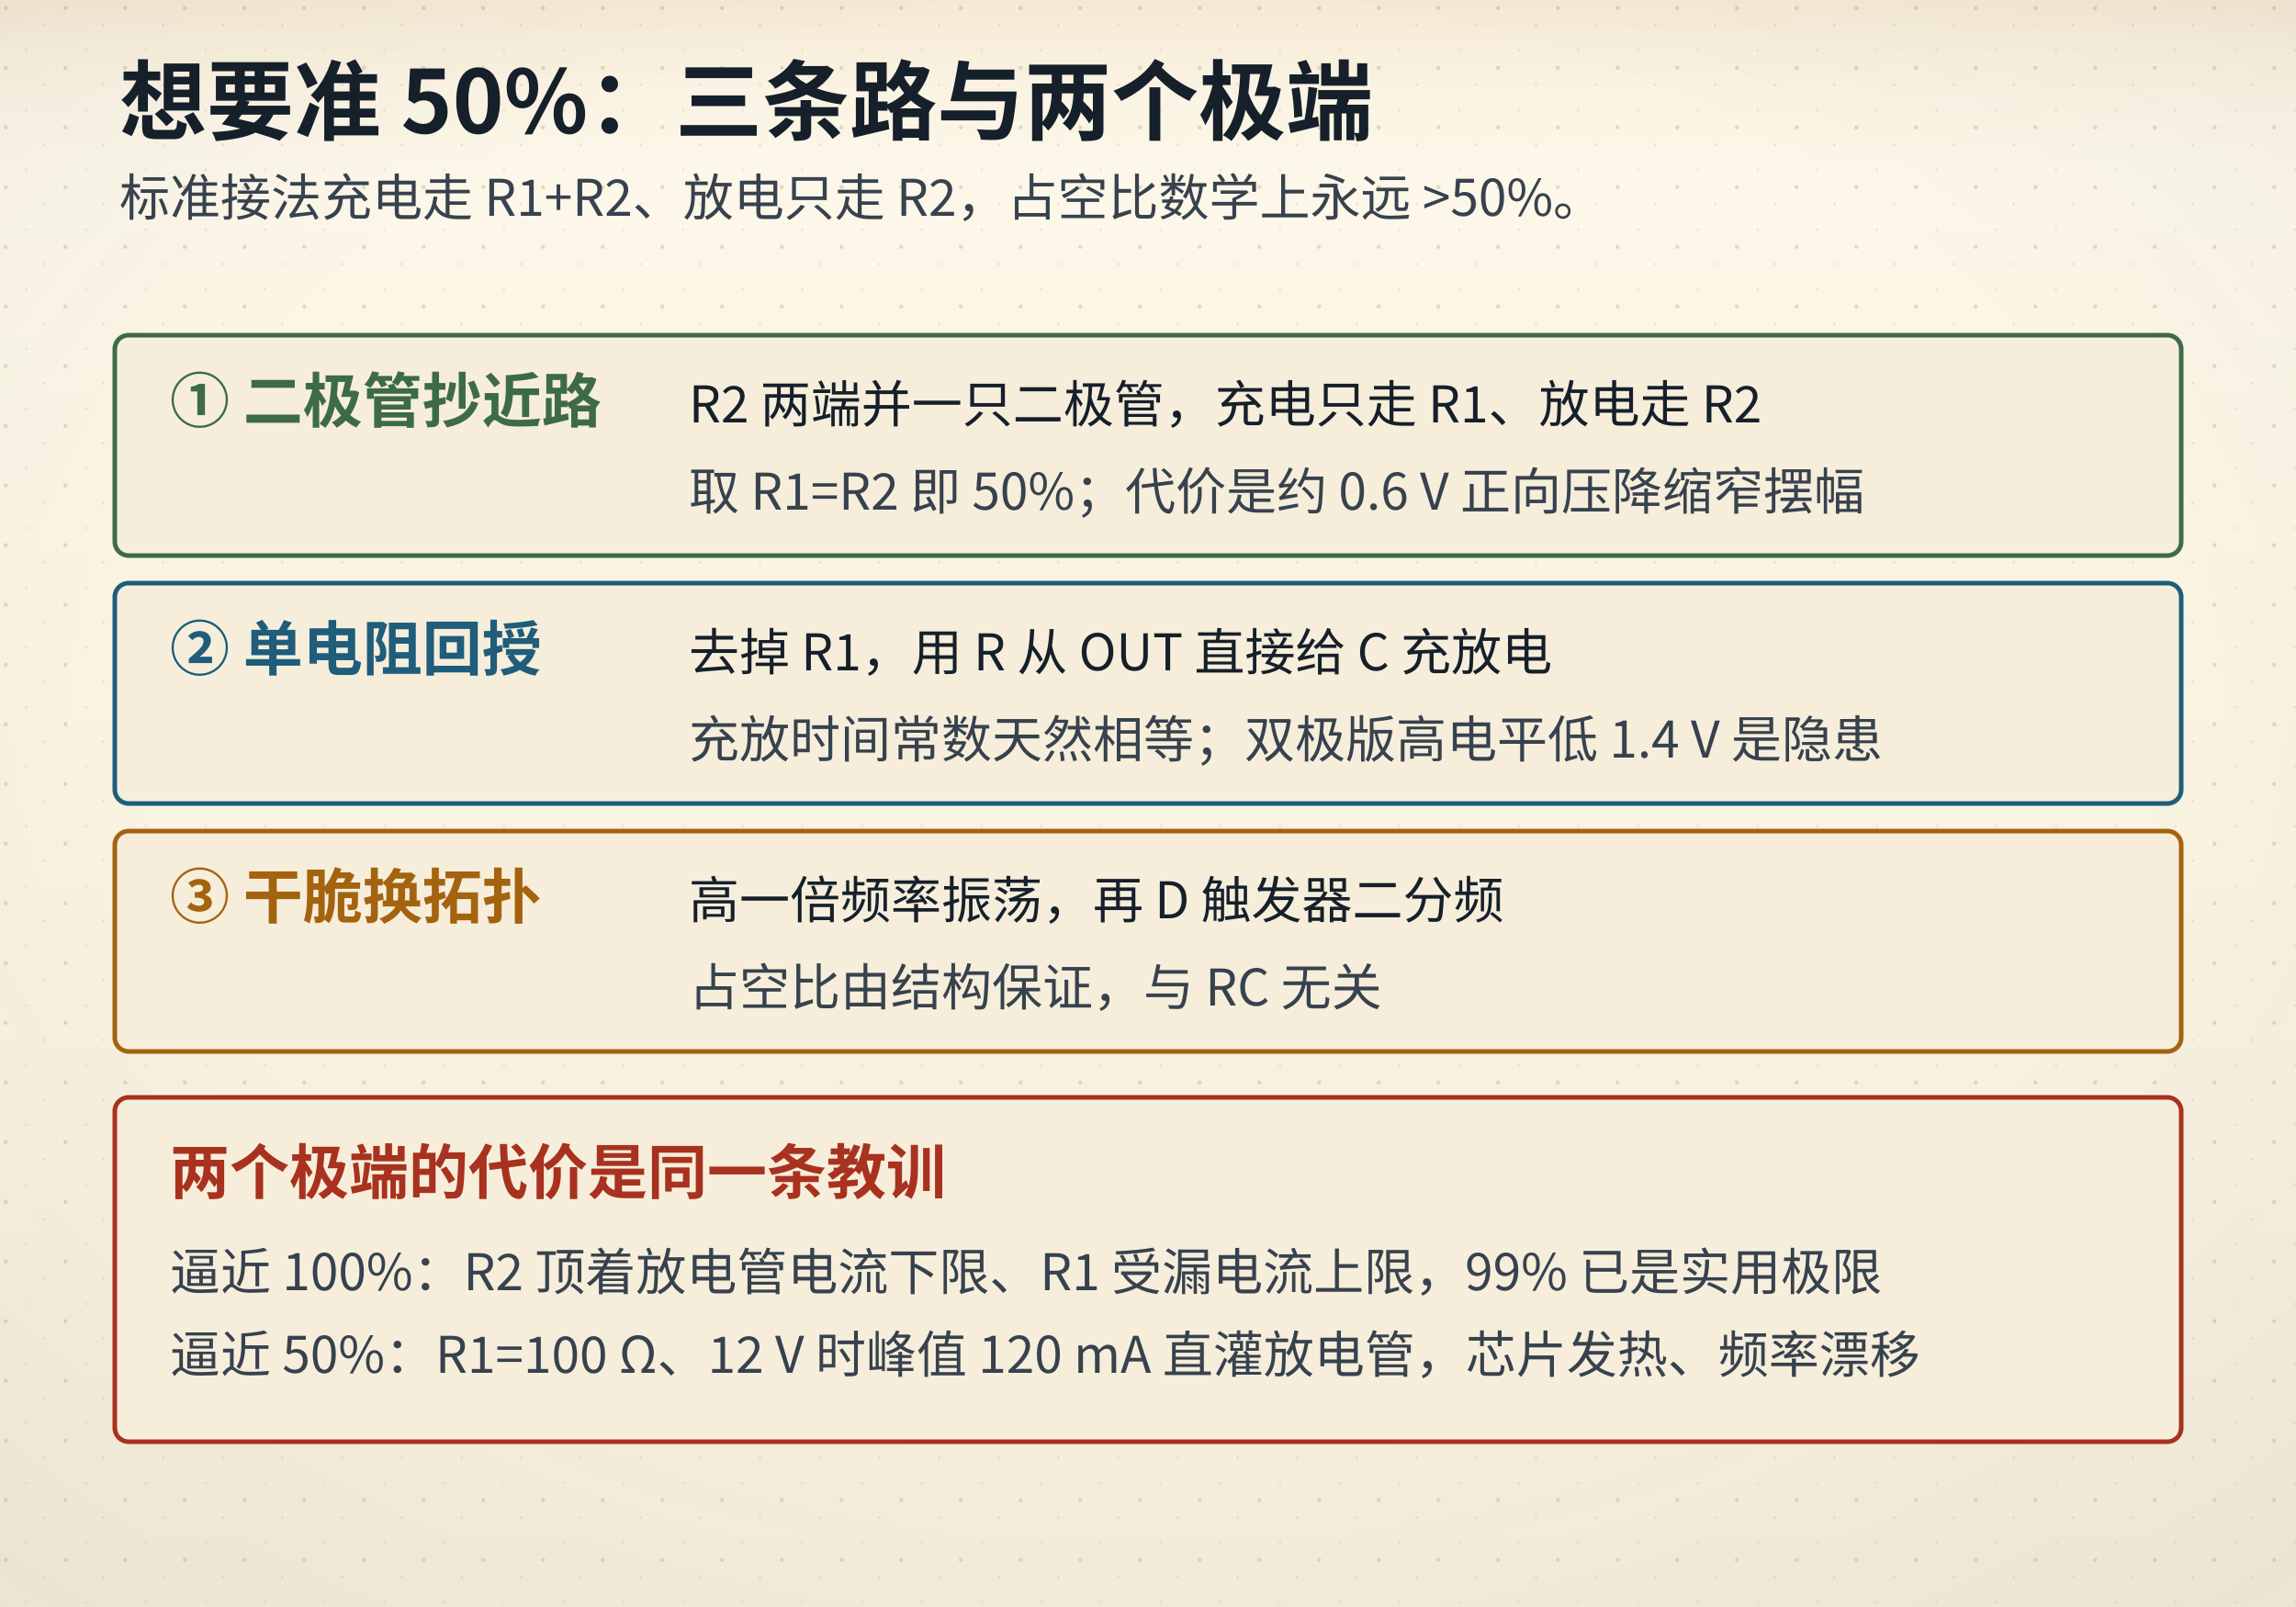
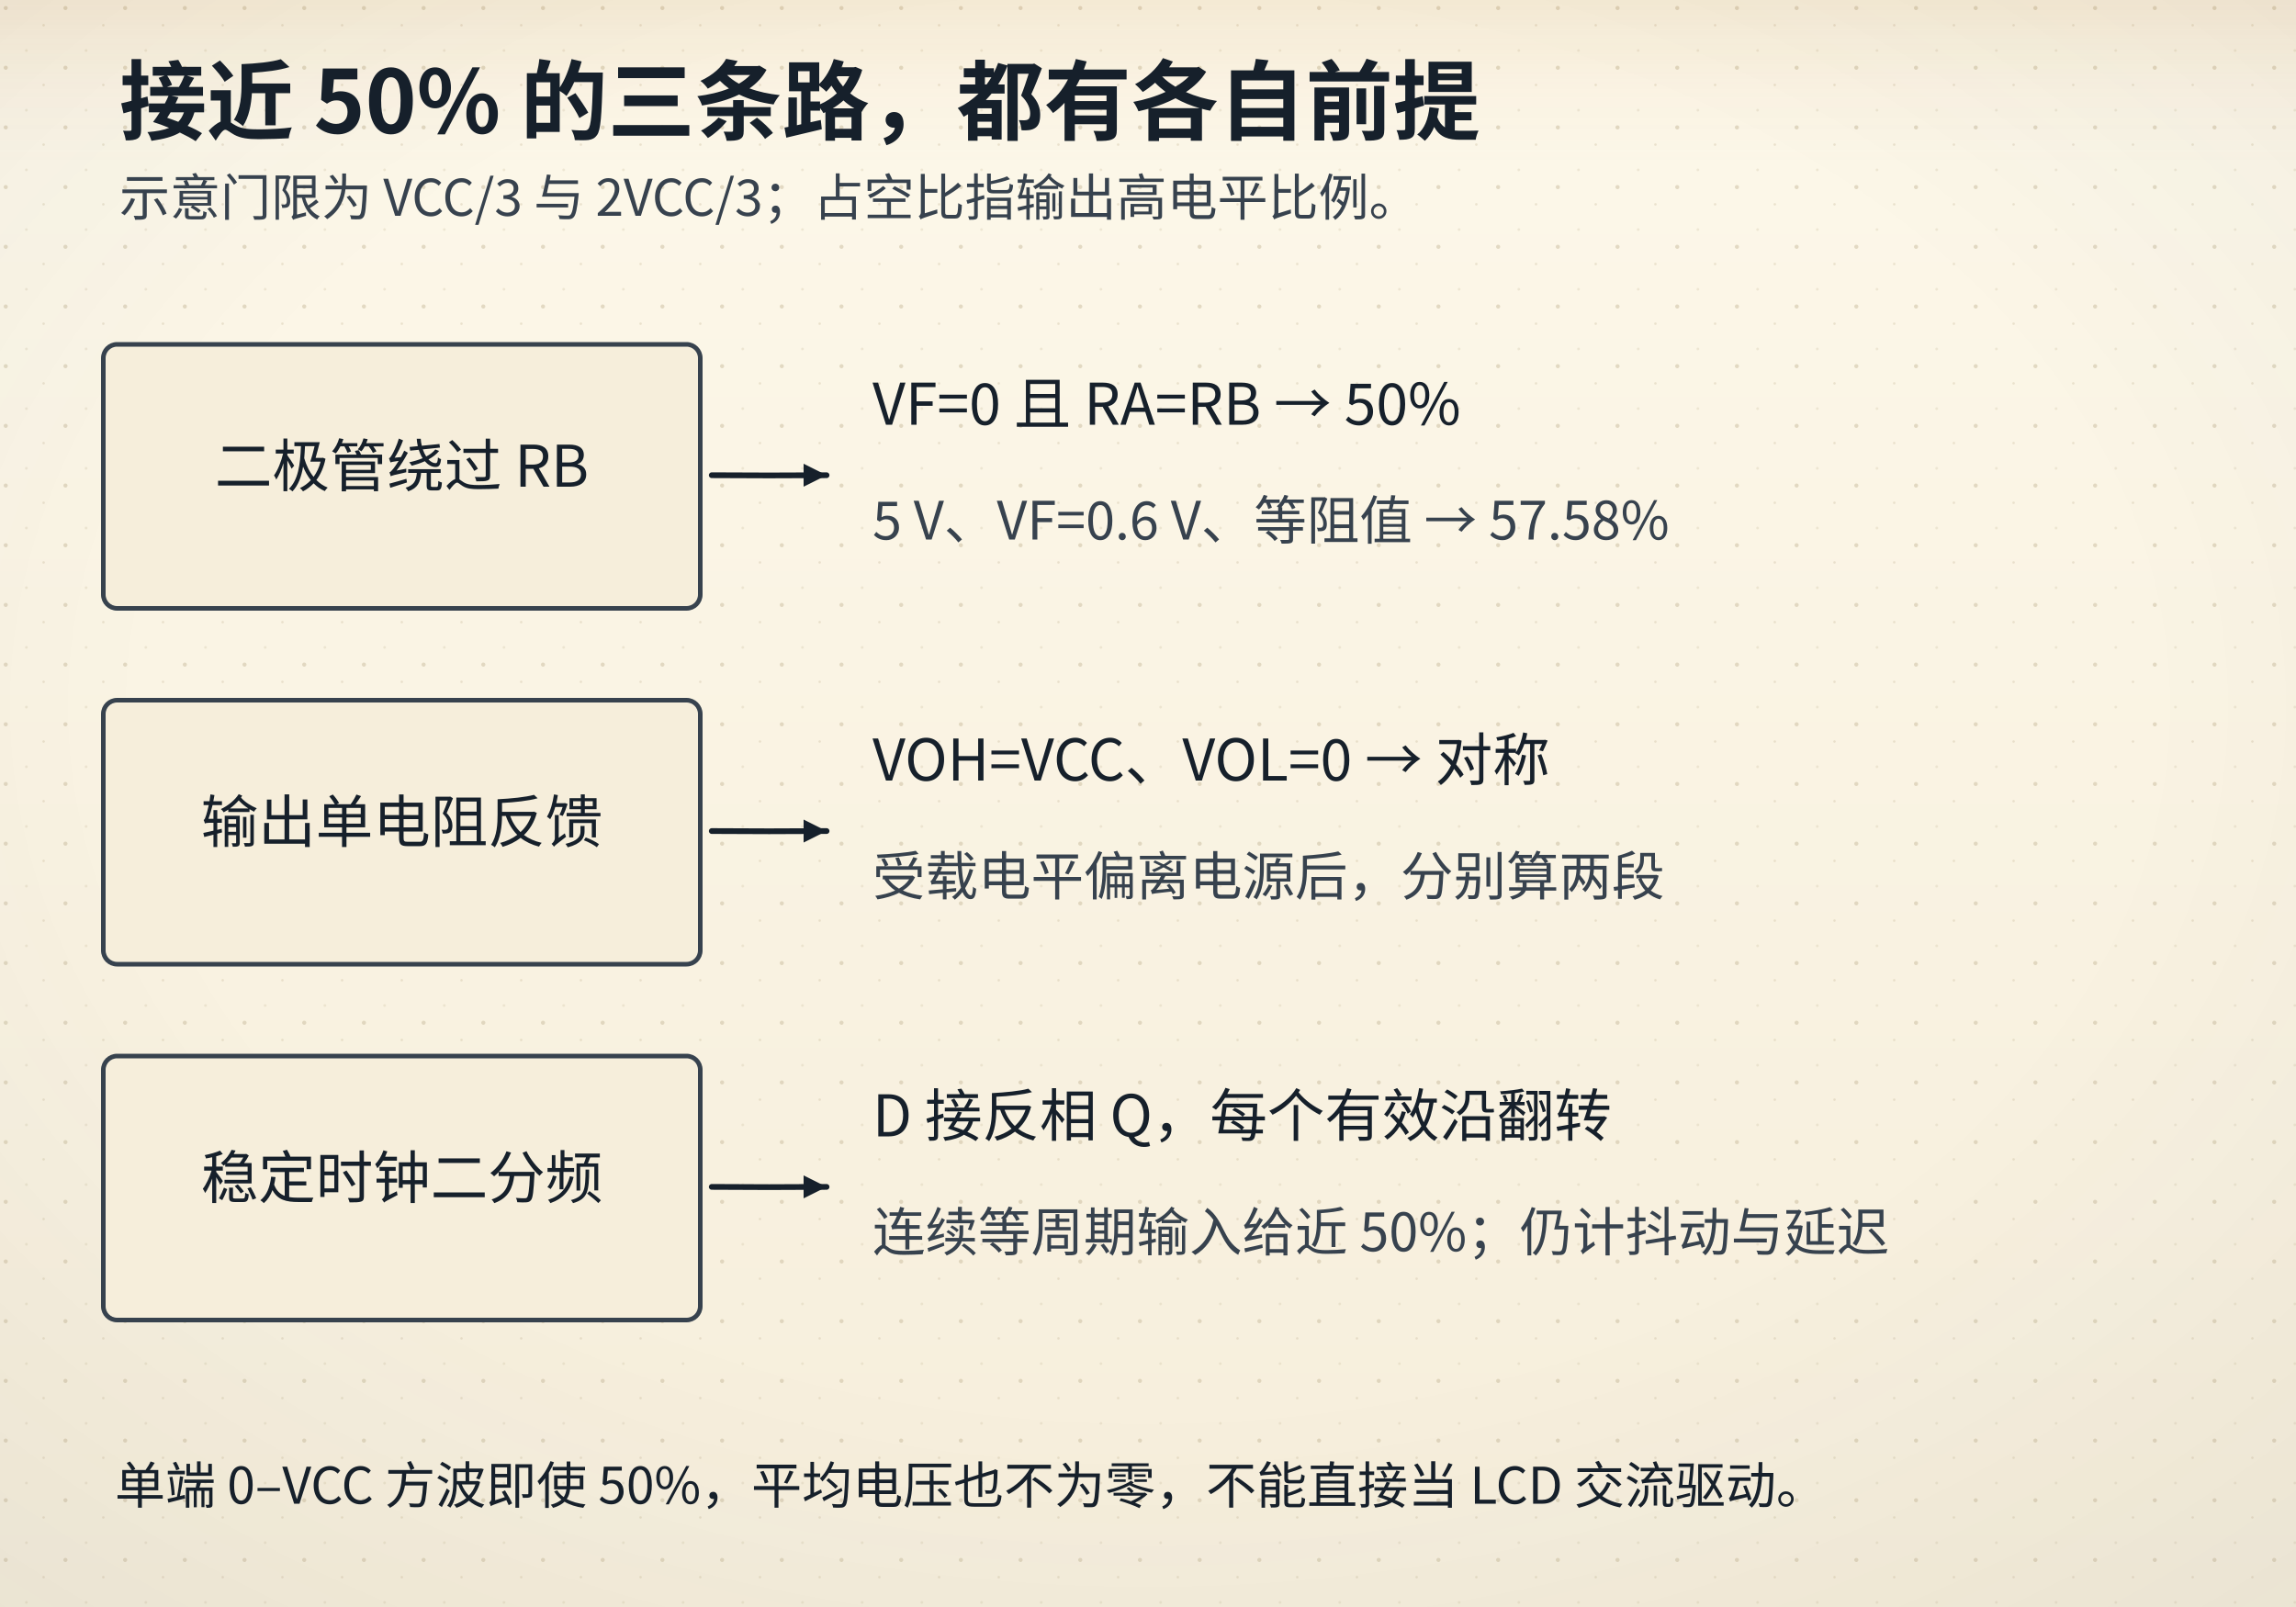
<svg xmlns="http://www.w3.org/2000/svg" viewBox="0 0 1000 700">
  <defs>
    <linearGradient id="bgL" x1="0" y1="0" x2="0" y2="1">
      <stop offset="0" stop-color="#fdf8ea" />
      <stop offset="1" stop-color="#f6eedb" />
    </linearGradient>
    <linearGradient id="bgD" x1="0" y1="0" x2="0" y2="1">
      <stop offset="0" stop-color="#141310" />
      <stop offset="1" stop-color="#1d1a14" />
    </linearGradient>
    <radialGradient id="vig" cx="0.5" cy="0.44" r="0.78">
      <stop offset="0.55" stop-color="#16202b" stop-opacity="0" />
      <stop offset="1" stop-color="#16202b" stop-opacity="0.055" />
    </radialGradient>
    <linearGradient id="hdr" x1="0" y1="0" x2="0" y2="1">
      <stop offset="0" stop-color="#a4630f" stop-opacity="0.10" />
      <stop offset="0.55" stop-color="#a4630f" stop-opacity="0.028" />
      <stop offset="1" stop-color="#a4630f" stop-opacity="0" />
    </linearGradient>
    <linearGradient id="hdrD" x1="0" y1="0" x2="0" y2="1">
      <stop offset="0" stop-color="#dcab63" stop-opacity="0.13" />
      <stop offset="0.55" stop-color="#dcab63" stop-opacity="0.04" />
      <stop offset="1" stop-color="#dcab63" stop-opacity="0" />
    </linearGradient>
    <pattern id="dots" width="26" height="26" patternUnits="userSpaceOnUse">
      <circle cx="2.5" cy="3.5" r="0.9" fill="#c9bb9d" />
      <circle cx="19" cy="11" r="0.55" fill="#c9bb9d" opacity="0.7" />
      <circle cx="11.5" cy="22" r="0.6" fill="#c9bb9d" opacity="0.55" />
    </pattern>
    <filter id="soft" x="-40%" y="-40%" width="180%" height="180%">
      <feDropShadow dx="0" dy="1.4" stdDeviation="2" flood-color="#16202b" flood-opacity="0.13" />
    </filter>
    <filter id="pglow" x="-70%" y="-70%" width="240%" height="240%">
      <feGaussianBlur stdDeviation="1.7" result="b" />
      <feMerge>
        <feMergeNode in="b" />
        <feMergeNode in="SourceGraphic" />
      </feMerge>
    </filter>
  </defs>
  <rect class="page-bg" width="1000" height="700" fill="url(#bgL)" />
  <rect class="page-grain" width="1000" height="700" fill="url(#dots)" />
  <rect class="page-vig" width="1000" height="700" fill="url(#vig)" />
  <rect class="page-hdr" width="1000" height="72" fill="url(#hdr)" />
  <style>
text{font-family:"Segoe UI","Microsoft YaHei","PingFang SC","Hiragino Sans GB","Noto Sans CJK SC","Source Han Sans SC","Noto Sans SC",sans-serif;}
line,path,polyline,polygon{stroke-linecap:round;stroke-linejoin:round}
.page-bg{fill:url(#bgL)}
.page-grain{opacity:.5}
.page-vig{opacity:1}
.page-hdr{fill:url(#hdr)}
@media (prefers-color-scheme: dark){
.page-bg{fill:url(#bgD)}
.page-grain{opacity:.34}
.page-vig{opacity:.5}
.page-hdr{fill:url(#hdrD)}
[fill="#fdf8ea"]{fill:#141310}
[stroke="#fdf8ea"]{stroke:#141310}
[fill="#f6eedb"]{fill:#1d1a14}
[stroke="#f6eedb"]{stroke:#1d1a14}
[fill="#e0d3b8"]{fill:#3b3529}
[stroke="#e0d3b8"]{stroke:#3b3529}
[fill="#c9bb9d"]{fill:#4a4436}
[stroke="#c9bb9d"]{stroke:#4a4436}
[fill="#16202b"]{fill:#ece4d3}
[stroke="#16202b"]{stroke:#ece4d3}
[fill="#37424e"]{fill:#cfc6b4}
[stroke="#37424e"]{stroke:#cfc6b4}
[fill="#5b666f"]{fill:#a79e8b}
[stroke="#5b666f"]{stroke:#a79e8b}
[fill="#8b8272"]{fill:#857c6c}
[stroke="#8b8272"]{stroke:#857c6c}
text[fill="#fdf8ea"]{fill:#f9f3e3}
[fill="#e6eff3"]{fill:#17262e}
[fill="#e4f1f3"]{fill:#15262a}
[fill="#e8efe6"]{fill:#182418}
[fill="#f6e7e1"]{fill:#281a16}
[fill="#f7eedb"]{fill:#292114}
[fill="#efe8ee"]{fill:#241c22}
text[fill="#1f5d7a"]{fill:#7fb7cf}
:is(rect,circle,path,line,polygon,polyline,ellipse,g)[fill="#1f5d7a"]{fill:#2b4d5f}
[stroke="#1f5d7a"]{stroke:#6fa3b9}
text[fill="#2f7f96"]{fill:#8ac9d8}
:is(rect,circle,path,line,polygon,polyline,ellipse,g)[fill="#2f7f96"]{fill:#2b5660}
[stroke="#2f7f96"]{stroke:#77b2c1}
text[fill="#3d6b4a"]{fill:#98c096}
:is(rect,circle,path,line,polygon,polyline,ellipse,g)[fill="#3d6b4a"]{fill:#2f4a33}
[stroke="#3d6b4a"]{stroke:#7aa87c}
text[fill="#a8321f"]{fill:#e0907a}
:is(rect,circle,path,line,polygon,polyline,ellipse,g)[fill="#a8321f"]{fill:#55231b}
[stroke="#a8321f"]{stroke:#c07a63}
text[fill="#a4630f"]{fill:#dcab63}
:is(rect,circle,path,line,polygon,polyline,ellipse,g)[fill="#a4630f"]{fill:#553a17}
[stroke="#a4630f"]{stroke:#c08a45}
text[fill="#6b3f63"]{fill:#c4a2bf}
:is(rect,circle,path,line,polygon,polyline,ellipse,g)[fill="#6b3f63"]{fill:#452c40}
[stroke="#6b3f63"]{stroke:#a17c9b}
}
</style>
-   <text x="52" y="58" font-size="38" fill="#16202b" font-family="'KaiTi','STKaiti','Kaiti SC','LXGW WenKai','Noto Serif CJK SC','Source Han Serif SC','Songti SC','SimSun','Noto Serif SC',serif" font-weight="700" text-anchor="start">想要准 50%：三条路与两个极端</text>
-   <text x="52" y="94" font-size="22" fill="#37424e" font-family="'KaiTi','STKaiti','Kaiti SC','LXGW WenKai','Noto Serif CJK SC','Source Han Serif SC','Songti SC','SimSun','Noto Serif SC',serif" font-weight="400" text-anchor="start">标准接法充电走 R1+R2、放电只走 R2，占空比数学上永远 &gt;50%。</text>
-   <rect x="50" y="146" width="900" height="96" rx="6" fill="#f6eedb" stroke="#3d6b4a" stroke-width="2" />
-   <text x="74" y="184" font-size="26" fill="#3d6b4a" font-family="'KaiTi','STKaiti','Kaiti SC','LXGW WenKai','Noto Serif CJK SC','Source Han Serif SC','Songti SC','SimSun','Noto Serif SC',serif" font-weight="700" text-anchor="start">① 二极管抄近路</text>
-   <text x="300" y="184" font-size="22" fill="#16202b" font-family="'KaiTi','STKaiti','Kaiti SC','LXGW WenKai','Noto Serif CJK SC','Source Han Serif SC','Songti SC','SimSun','Noto Serif SC',serif" font-weight="400" text-anchor="start">R2 两端并一只二极管，充电只走 R1、放电走 R2</text>
-   <text x="300" y="222" font-size="22" fill="#37424e" font-family="'KaiTi','STKaiti','Kaiti SC','LXGW WenKai','Noto Serif CJK SC','Source Han Serif SC','Songti SC','SimSun','Noto Serif SC',serif" font-weight="400" text-anchor="start">取 R1=R2 即 50%；代价是约 0.6 V 正向压降缩窄摆幅</text>
-   <rect x="50" y="254" width="900" height="96" rx="6" fill="#f6eedb" stroke="#1f5d7a" stroke-width="2" />
-   <text x="74" y="292" font-size="26" fill="#1f5d7a" font-family="'KaiTi','STKaiti','Kaiti SC','LXGW WenKai','Noto Serif CJK SC','Source Han Serif SC','Songti SC','SimSun','Noto Serif SC',serif" font-weight="700" text-anchor="start">② 单电阻回授</text>
-   <text x="300" y="292" font-size="22" fill="#16202b" font-family="'KaiTi','STKaiti','Kaiti SC','LXGW WenKai','Noto Serif CJK SC','Source Han Serif SC','Songti SC','SimSun','Noto Serif SC',serif" font-weight="400" text-anchor="start">去掉 R1，用 R 从 OUT 直接给 C 充放电</text>
-   <text x="300" y="330" font-size="22" fill="#37424e" font-family="'KaiTi','STKaiti','Kaiti SC','LXGW WenKai','Noto Serif CJK SC','Source Han Serif SC','Songti SC','SimSun','Noto Serif SC',serif" font-weight="400" text-anchor="start">充放时间常数天然相等；双极版高电平低 1.4 V 是隐患</text>
-   <rect x="50" y="362" width="900" height="96" rx="6" fill="#f6eedb" stroke="#a4630f" stroke-width="2" />
-   <text x="74" y="400" font-size="26" fill="#a4630f" font-family="'KaiTi','STKaiti','Kaiti SC','LXGW WenKai','Noto Serif CJK SC','Source Han Serif SC','Songti SC','SimSun','Noto Serif SC',serif" font-weight="700" text-anchor="start">③ 干脆换拓扑</text>
-   <text x="300" y="400" font-size="22" fill="#16202b" font-family="'KaiTi','STKaiti','Kaiti SC','LXGW WenKai','Noto Serif CJK SC','Source Han Serif SC','Songti SC','SimSun','Noto Serif SC',serif" font-weight="400" text-anchor="start">高一倍频率振荡，再 D 触发器二分频</text>
-   <text x="300" y="438" font-size="22" fill="#37424e" font-family="'KaiTi','STKaiti','Kaiti SC','LXGW WenKai','Noto Serif CJK SC','Source Han Serif SC','Songti SC','SimSun','Noto Serif SC',serif" font-weight="400" text-anchor="start">占空比由结构保证，与 RC 无关</text>
-   <rect x="50" y="478" width="900" height="150" rx="6" fill="#f6eedb" stroke="#a8321f" stroke-width="2" />
-   <text x="74" y="520" font-size="26" fill="#a8321f" font-family="'KaiTi','STKaiti','Kaiti SC','LXGW WenKai','Noto Serif CJK SC','Source Han Serif SC','Songti SC','SimSun','Noto Serif SC',serif" font-weight="700" text-anchor="start">两个极端的代价是同一条教训</text>
-   <text x="74" y="562" font-size="22" fill="#37424e" font-family="'KaiTi','STKaiti','Kaiti SC','LXGW WenKai','Noto Serif CJK SC','Source Han Serif SC','Songti SC','SimSun','Noto Serif SC',serif" font-weight="400" text-anchor="start">逼近 100%：R2 顶着放电管电流下限、R1 受漏电流上限，99% 已是实用极限</text>
-   <text x="74" y="598" font-size="22" fill="#37424e" font-family="'KaiTi','STKaiti','Kaiti SC','LXGW WenKai','Noto Serif CJK SC','Source Han Serif SC','Songti SC','SimSun','Noto Serif SC',serif" font-weight="400" text-anchor="start">逼近 50%：R1=100 Ω、12 V 时峰值 120 mA 直灌放电管，芯片发热、频率漂移</text>
+   <text x="52" y="58" font-size="38" fill="#16202b" font-family="'KaiTi','STKaiti','Kaiti SC','LXGW WenKai','Noto Serif CJK SC','Source Han Serif SC','Songti SC','SimSun','Noto Serif SC',serif" font-weight="700" text-anchor="start">接近 50% 的三条路，都有各自前提</text>
+   <text x="52" y="94" font-size="22" fill="#37424e" font-family="'KaiTi','STKaiti','Kaiti SC','LXGW WenKai','Noto Serif CJK SC','Source Han Serif SC','Songti SC','SimSun','Noto Serif SC',serif" font-weight="400" text-anchor="start">示意门限为 VCC/3 与 2VCC/3；占空比指输出高电平比例。</text>
+   <rect x="45" y="150" width="260" height="115" rx="6" fill="#f6eedb" stroke="#37424e" stroke-width="2" />
+   <text x="175" y="212" font-size="25" fill="#16202b" font-family="'KaiTi','STKaiti','Kaiti SC','LXGW WenKai','Noto Serif CJK SC','Source Han Serif SC','Songti SC','SimSun','Noto Serif SC',serif" font-weight="400" text-anchor="middle">二极管绕过 RB</text>
+   <path d="M310 207 Q335.00 207.19 360 207" fill="none" stroke="#16202b" stroke-width="2.5" stroke-dasharray="" />
+   <polygon points="360,207 350,212 350,202" fill="#16202b" />
+   <text x="380" y="185" font-size="25" fill="#16202b" font-family="'KaiTi','STKaiti','Kaiti SC','LXGW WenKai','Noto Serif CJK SC','Source Han Serif SC','Songti SC','SimSun','Noto Serif SC',serif" font-weight="400" text-anchor="start">VF=0 且 RA=RB → 50%</text>
+   <text x="380" y="235" font-size="23" fill="#37424e" font-family="'KaiTi','STKaiti','Kaiti SC','LXGW WenKai','Noto Serif CJK SC','Source Han Serif SC','Songti SC','SimSun','Noto Serif SC',serif" font-weight="400" text-anchor="start">5 V、VF=0.6 V、等阻值 → 57.58%</text>
+   <rect x="45" y="305" width="260" height="115" rx="6" fill="#f6eedb" stroke="#37424e" stroke-width="2" />
+   <text x="175" y="367" font-size="25" fill="#16202b" font-family="'KaiTi','STKaiti','Kaiti SC','LXGW WenKai','Noto Serif CJK SC','Source Han Serif SC','Songti SC','SimSun','Noto Serif SC',serif" font-weight="400" text-anchor="middle">输出单电阻反馈</text>
+   <path d="M310 362 Q335.00 362.20 360 362" fill="none" stroke="#16202b" stroke-width="2.5" stroke-dasharray="" />
+   <polygon points="360,362 350,367 350,357" fill="#16202b" />
+   <text x="380" y="340" font-size="25" fill="#16202b" font-family="'KaiTi','STKaiti','Kaiti SC','LXGW WenKai','Noto Serif CJK SC','Source Han Serif SC','Songti SC','SimSun','Noto Serif SC',serif" font-weight="400" text-anchor="start">VOH=VCC、VOL=0 → 对称</text>
+   <text x="380" y="390" font-size="23" fill="#37424e" font-family="'KaiTi','STKaiti','Kaiti SC','LXGW WenKai','Noto Serif CJK SC','Source Han Serif SC','Songti SC','SimSun','Noto Serif SC',serif" font-weight="400" text-anchor="start">受载电平偏离电源后，分别算两段</text>
+   <rect x="45" y="460" width="260" height="115" rx="6" fill="#f6eedb" stroke="#37424e" stroke-width="2" />
+   <text x="175" y="522" font-size="25" fill="#16202b" font-family="'KaiTi','STKaiti','Kaiti SC','LXGW WenKai','Noto Serif CJK SC','Source Han Serif SC','Songti SC','SimSun','Noto Serif SC',serif" font-weight="400" text-anchor="middle">稳定时钟二分频</text>
+   <path d="M310 517 Q335.00 517.21 360 517" fill="none" stroke="#16202b" stroke-width="2.5" stroke-dasharray="" />
+   <polygon points="360,517 350,522 350,512" fill="#16202b" />
+   <text x="380" y="495" font-size="25" fill="#16202b" font-family="'KaiTi','STKaiti','Kaiti SC','LXGW WenKai','Noto Serif CJK SC','Source Han Serif SC','Songti SC','SimSun','Noto Serif SC',serif" font-weight="400" text-anchor="start">D 接反相 Q，每个有效沿翻转</text>
+   <text x="380" y="545" font-size="23" fill="#37424e" font-family="'KaiTi','STKaiti','Kaiti SC','LXGW WenKai','Noto Serif CJK SC','Source Han Serif SC','Songti SC','SimSun','Noto Serif SC',serif" font-weight="400" text-anchor="start">连续等周期输入给近 50%；仍计抖动与延迟</text>
+   <text x="50" y="655" font-size="22" fill="#16202b" font-family="'KaiTi','STKaiti','Kaiti SC','LXGW WenKai','Noto Serif CJK SC','Source Han Serif SC','Songti SC','SimSun','Noto Serif SC',serif" font-weight="400" text-anchor="start">单端 0–VCC 方波即使 50%，平均电压也不为零，不能直接当 LCD 交流驱动。</text>
</svg>
